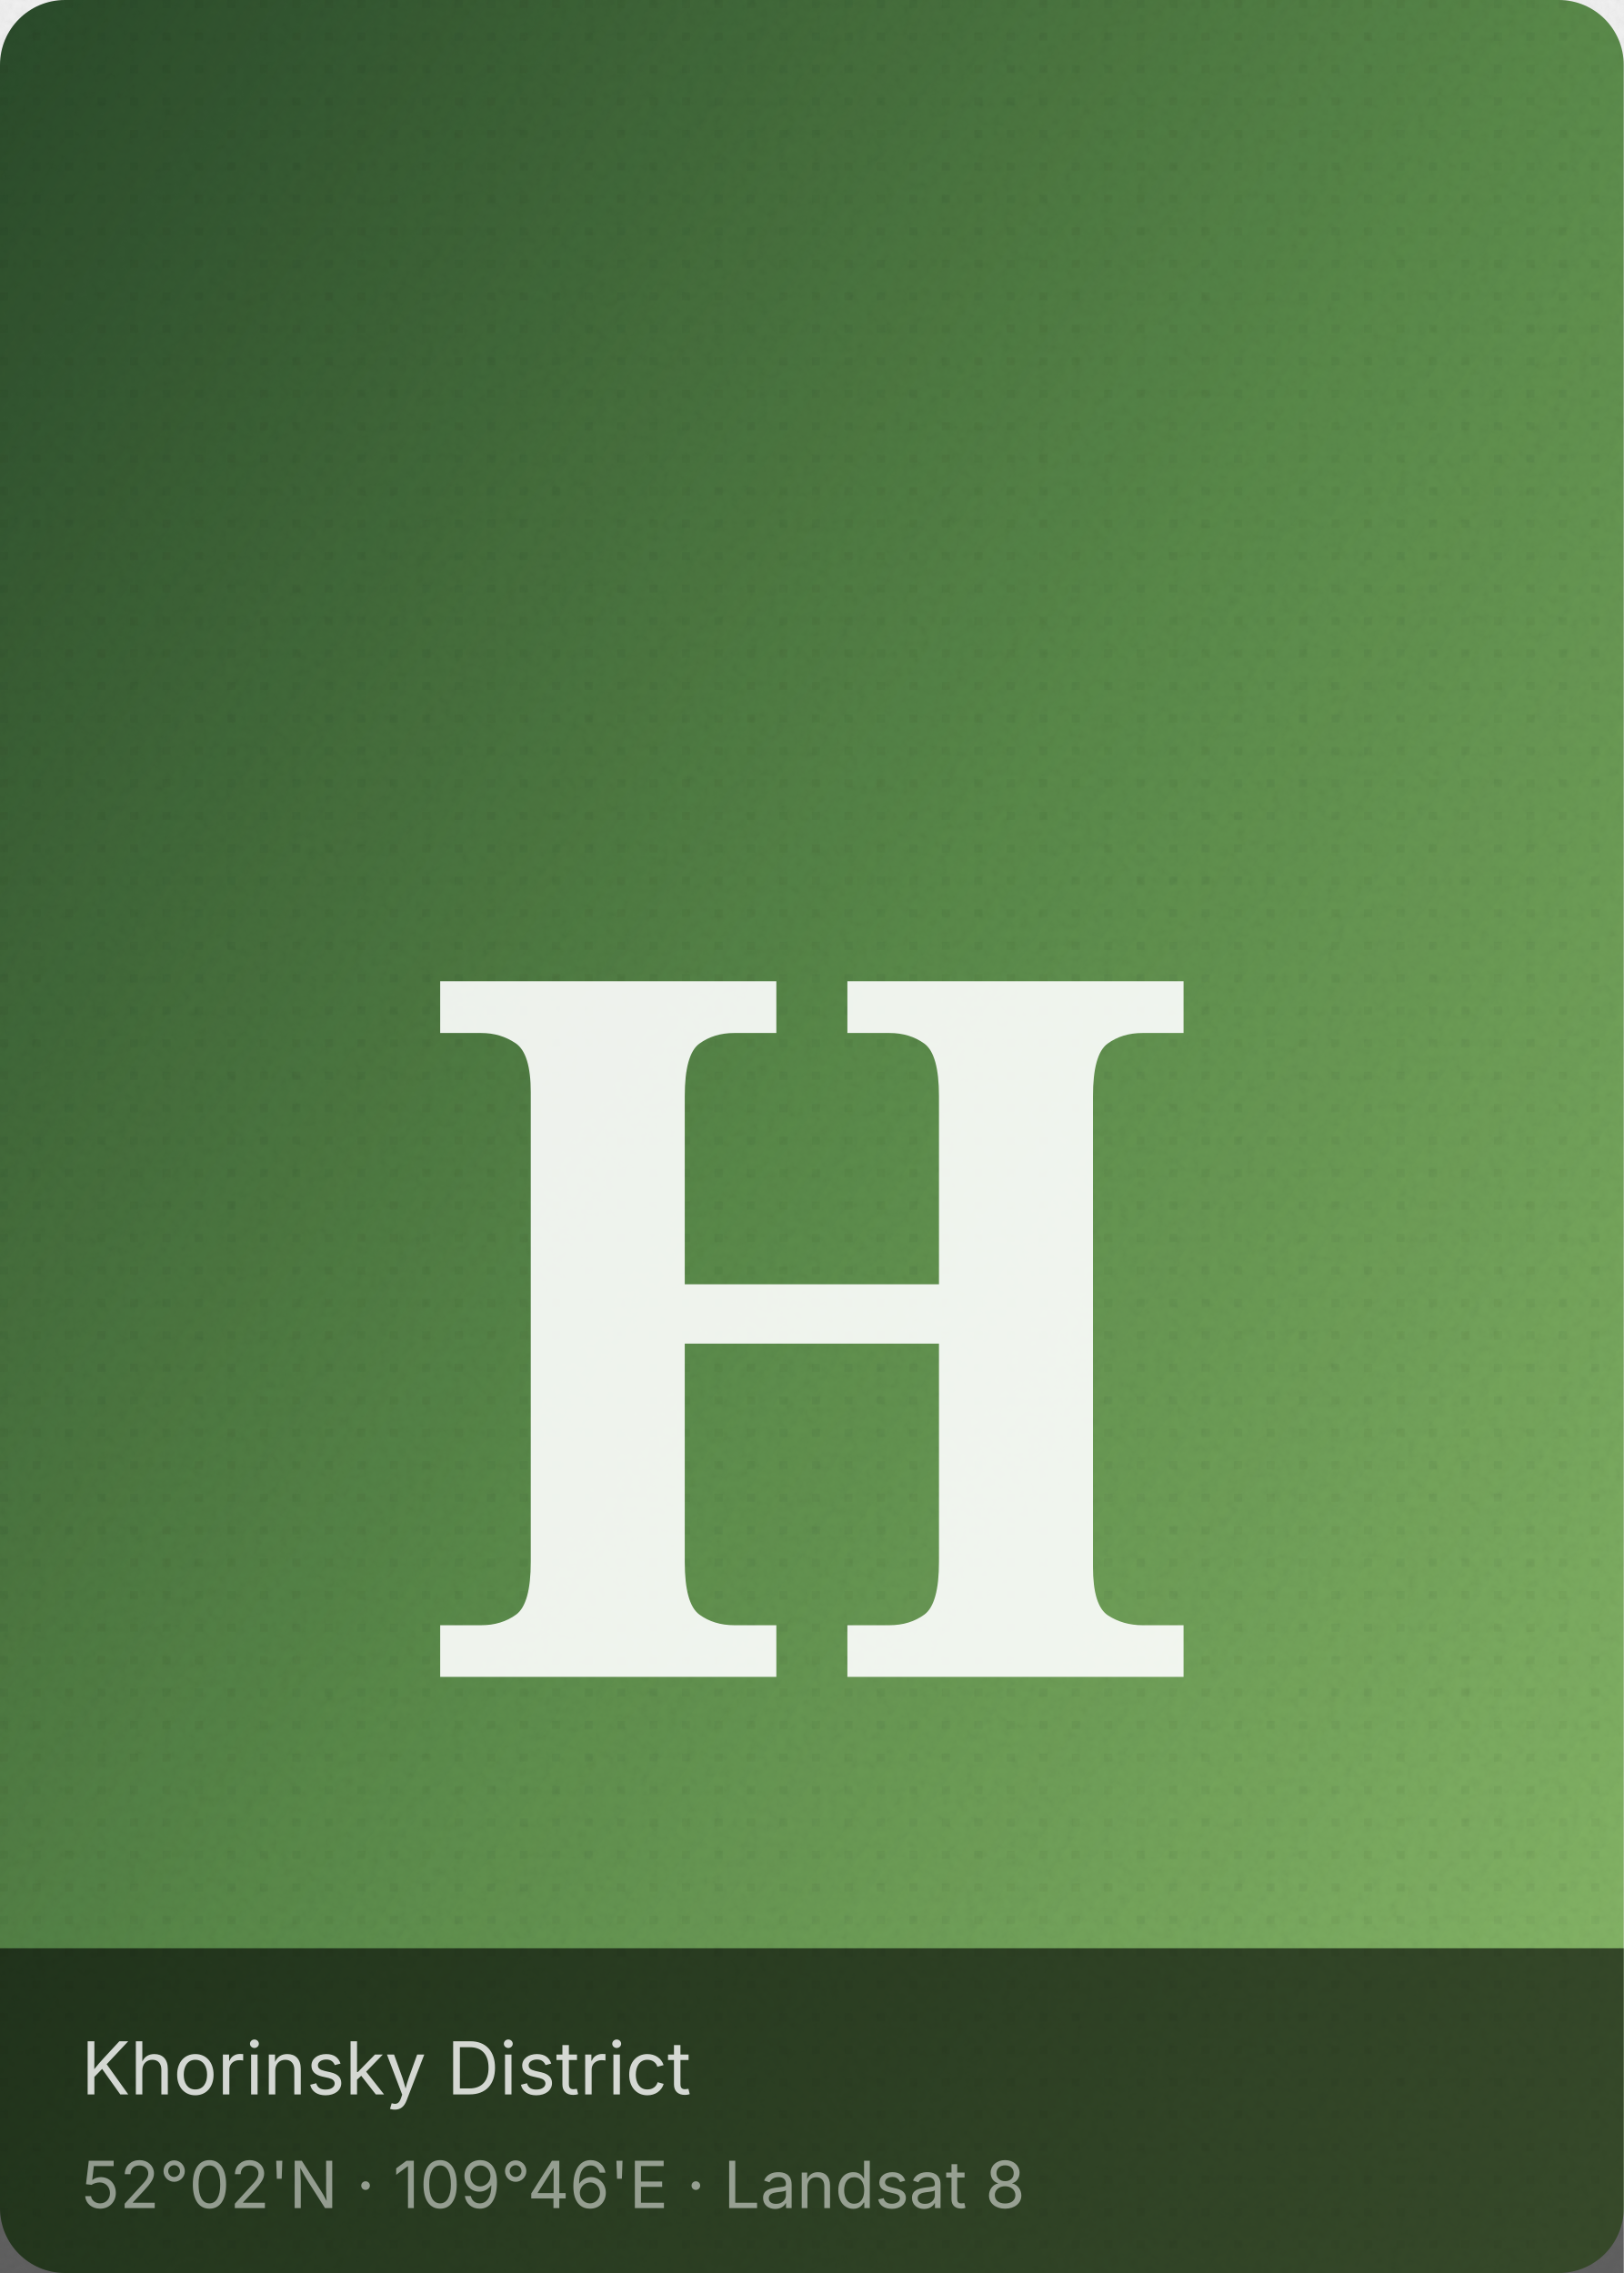
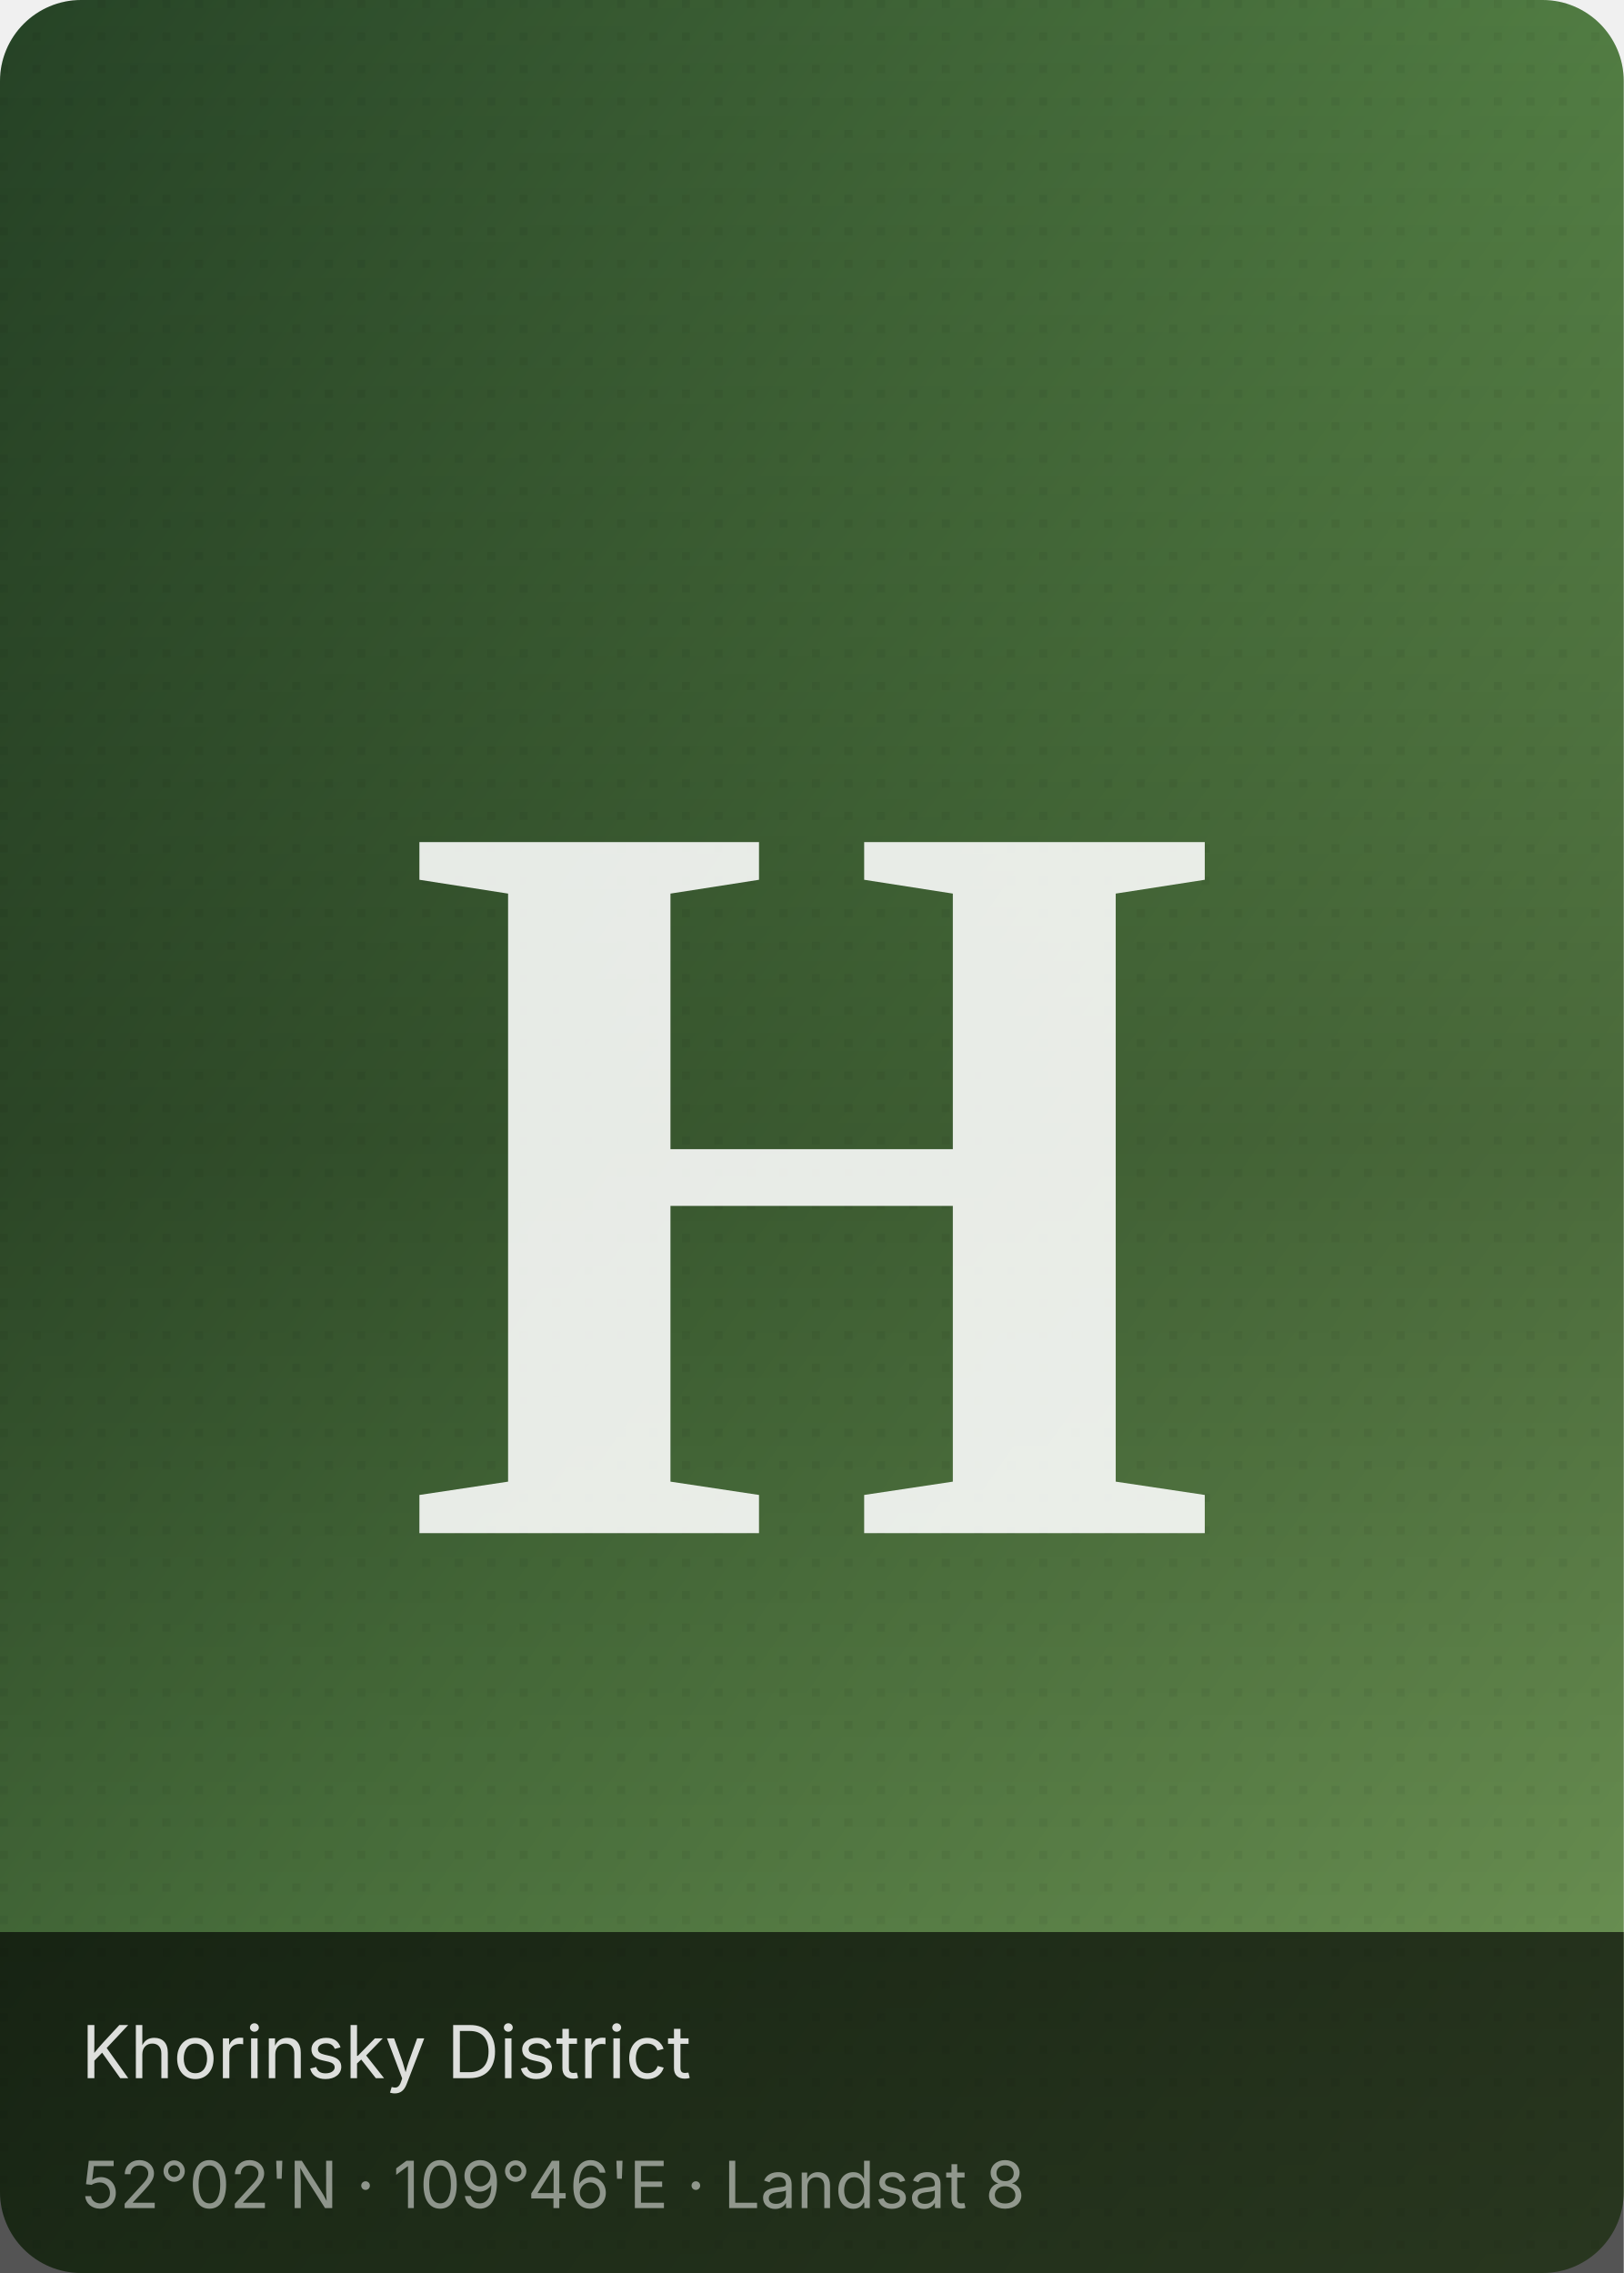
<svg xmlns="http://www.w3.org/2000/svg" width="200" height="280" viewBox="0 0 200 280">
  <defs>
-     <linearGradient id="bg" x1="0" y1="0" x2="1" y2="1">
+     <linearGradient id="gh0" x1="0" y1="0" x2="1" y2="1">
      <stop offset="0%" stop-color="#2a4a2a" />
      <stop offset="50%" stop-color="#5a8a4a" />
      <stop offset="100%" stop-color="#8aba6a" />
    </linearGradient>
-     <pattern id="grid" width="4" height="4" patternUnits="userSpaceOnUse">
+     <pattern id="ph0" width="4" height="4" patternUnits="userSpaceOnUse">
      <rect width="4" height="4" fill="none" />
-       <rect width="1" height="1" fill="rgba(0,0,0,0.04)" />
+       <rect width="1" height="1" fill="rgba(0,0,0,0.05)" />
    </pattern>
-     <filter id="noise">
-       <feTurbulence type="fractalNoise" baseFrequency="0.9" numOctaves="4" seed="720" />
-       <feColorMatrix type="saturate" values="0" />
-       <feBlend in="SourceGraphic" mode="multiply" result="blend" />
-     </filter>
+     <linearGradient id="ovh0" x1="0" y1="0" x2="0" y2="1">
+       <stop offset="0%" stop-color="rgba(0,0,0,0.1)" />
+       <stop offset="50%" stop-color="rgba(0,0,0,0.35)" />
+       <stop offset="100%" stop-color="rgba(0,0,0,0.15)" />
+     </linearGradient>
  </defs>
-   <rect width="200" height="280" rx="8" fill="url(#bg)" />
-   <rect width="200" height="280" rx="8" fill="url(#grid)" />
-   <rect width="200" height="280" rx="8" fill="url(#bg)" filter="url(#noise)" opacity="0.15" />
-   <text x="100" y="160" text-anchor="middle" dominant-baseline="central" font-family="Georgia, serif" font-size="120" font-weight="bold" fill="white" style="text-shadow: 0 4px 20px rgba(0,0,0,0.5)" opacity="0.9">H</text>
-   <rect x="0" y="240" width="200" height="40" rx="0" fill="rgba(0,0,0,0.6)" />
-   <text x="10" y="258" font-family="-apple-system, sans-serif" font-size="9" fill="rgba(255,255,255,0.8)">Khorinsky District</text>
-   <text x="10" y="272" font-family="-apple-system, sans-serif" font-size="8" fill="rgba(255,255,255,0.5)">52°02'N · 109°46'E · Landsat 8</text>
+   <rect width="200" height="280" rx="10" fill="url(#gh0)" />
+   <rect width="200" height="280" rx="10" fill="url(#ph0)" />
+   <rect width="200" height="280" rx="10" fill="url(#ovh0)" />
+   <text x="100" y="145" text-anchor="middle" dominant-baseline="central" font-family="Georgia, 'Times New Roman', serif" font-size="130" font-weight="bold" fill="white" opacity="0.88" style="text-shadow:0 4px 24px rgba(0,0,0,0.5)">H</text>
+   <rect x="0" y="238" width="200" height="42" rx="0" fill="rgba(0,0,0,0.65)" />
+   <text x="10" y="256" font-family="-apple-system,BlinkMacSystemFont,sans-serif" font-size="9" fill="rgba(255,255,255,0.85)">Khorinsky District</text>
+   <text x="10" y="272" font-family="-apple-system,BlinkMacSystemFont,sans-serif" font-size="8" fill="rgba(255,255,255,0.5)">52°02'N · 109°46'E · Landsat 8</text>
</svg>
